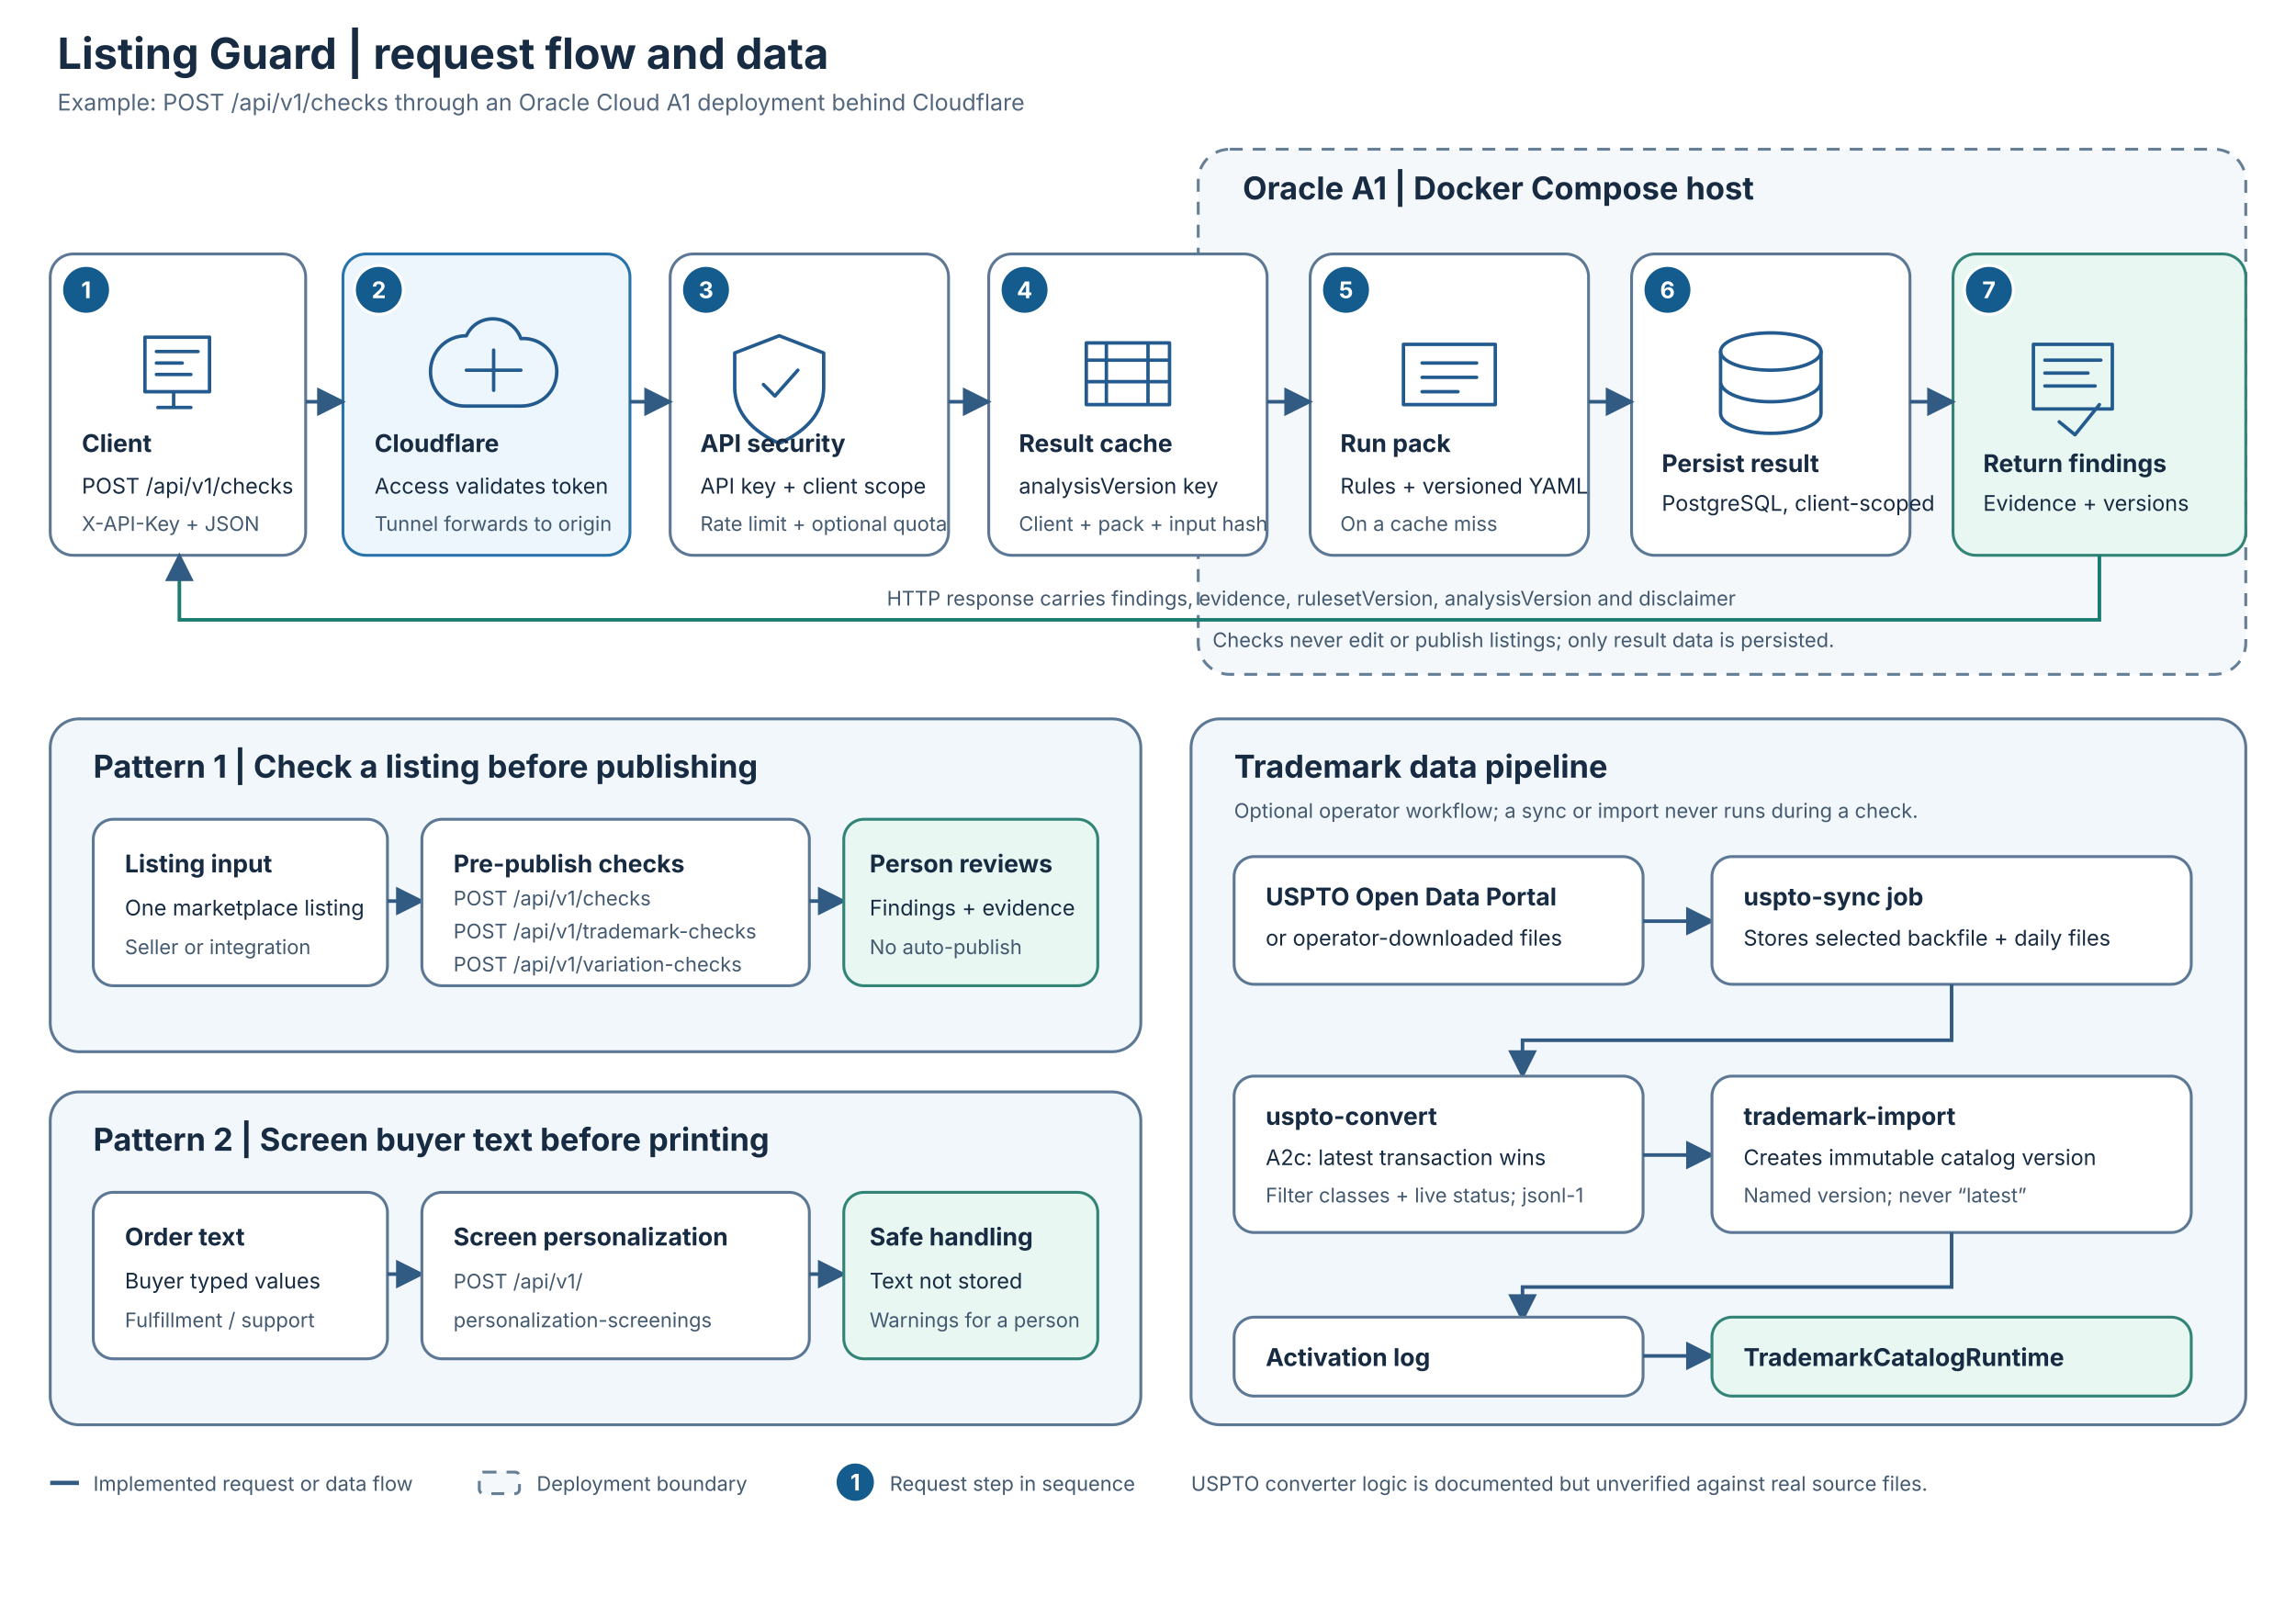
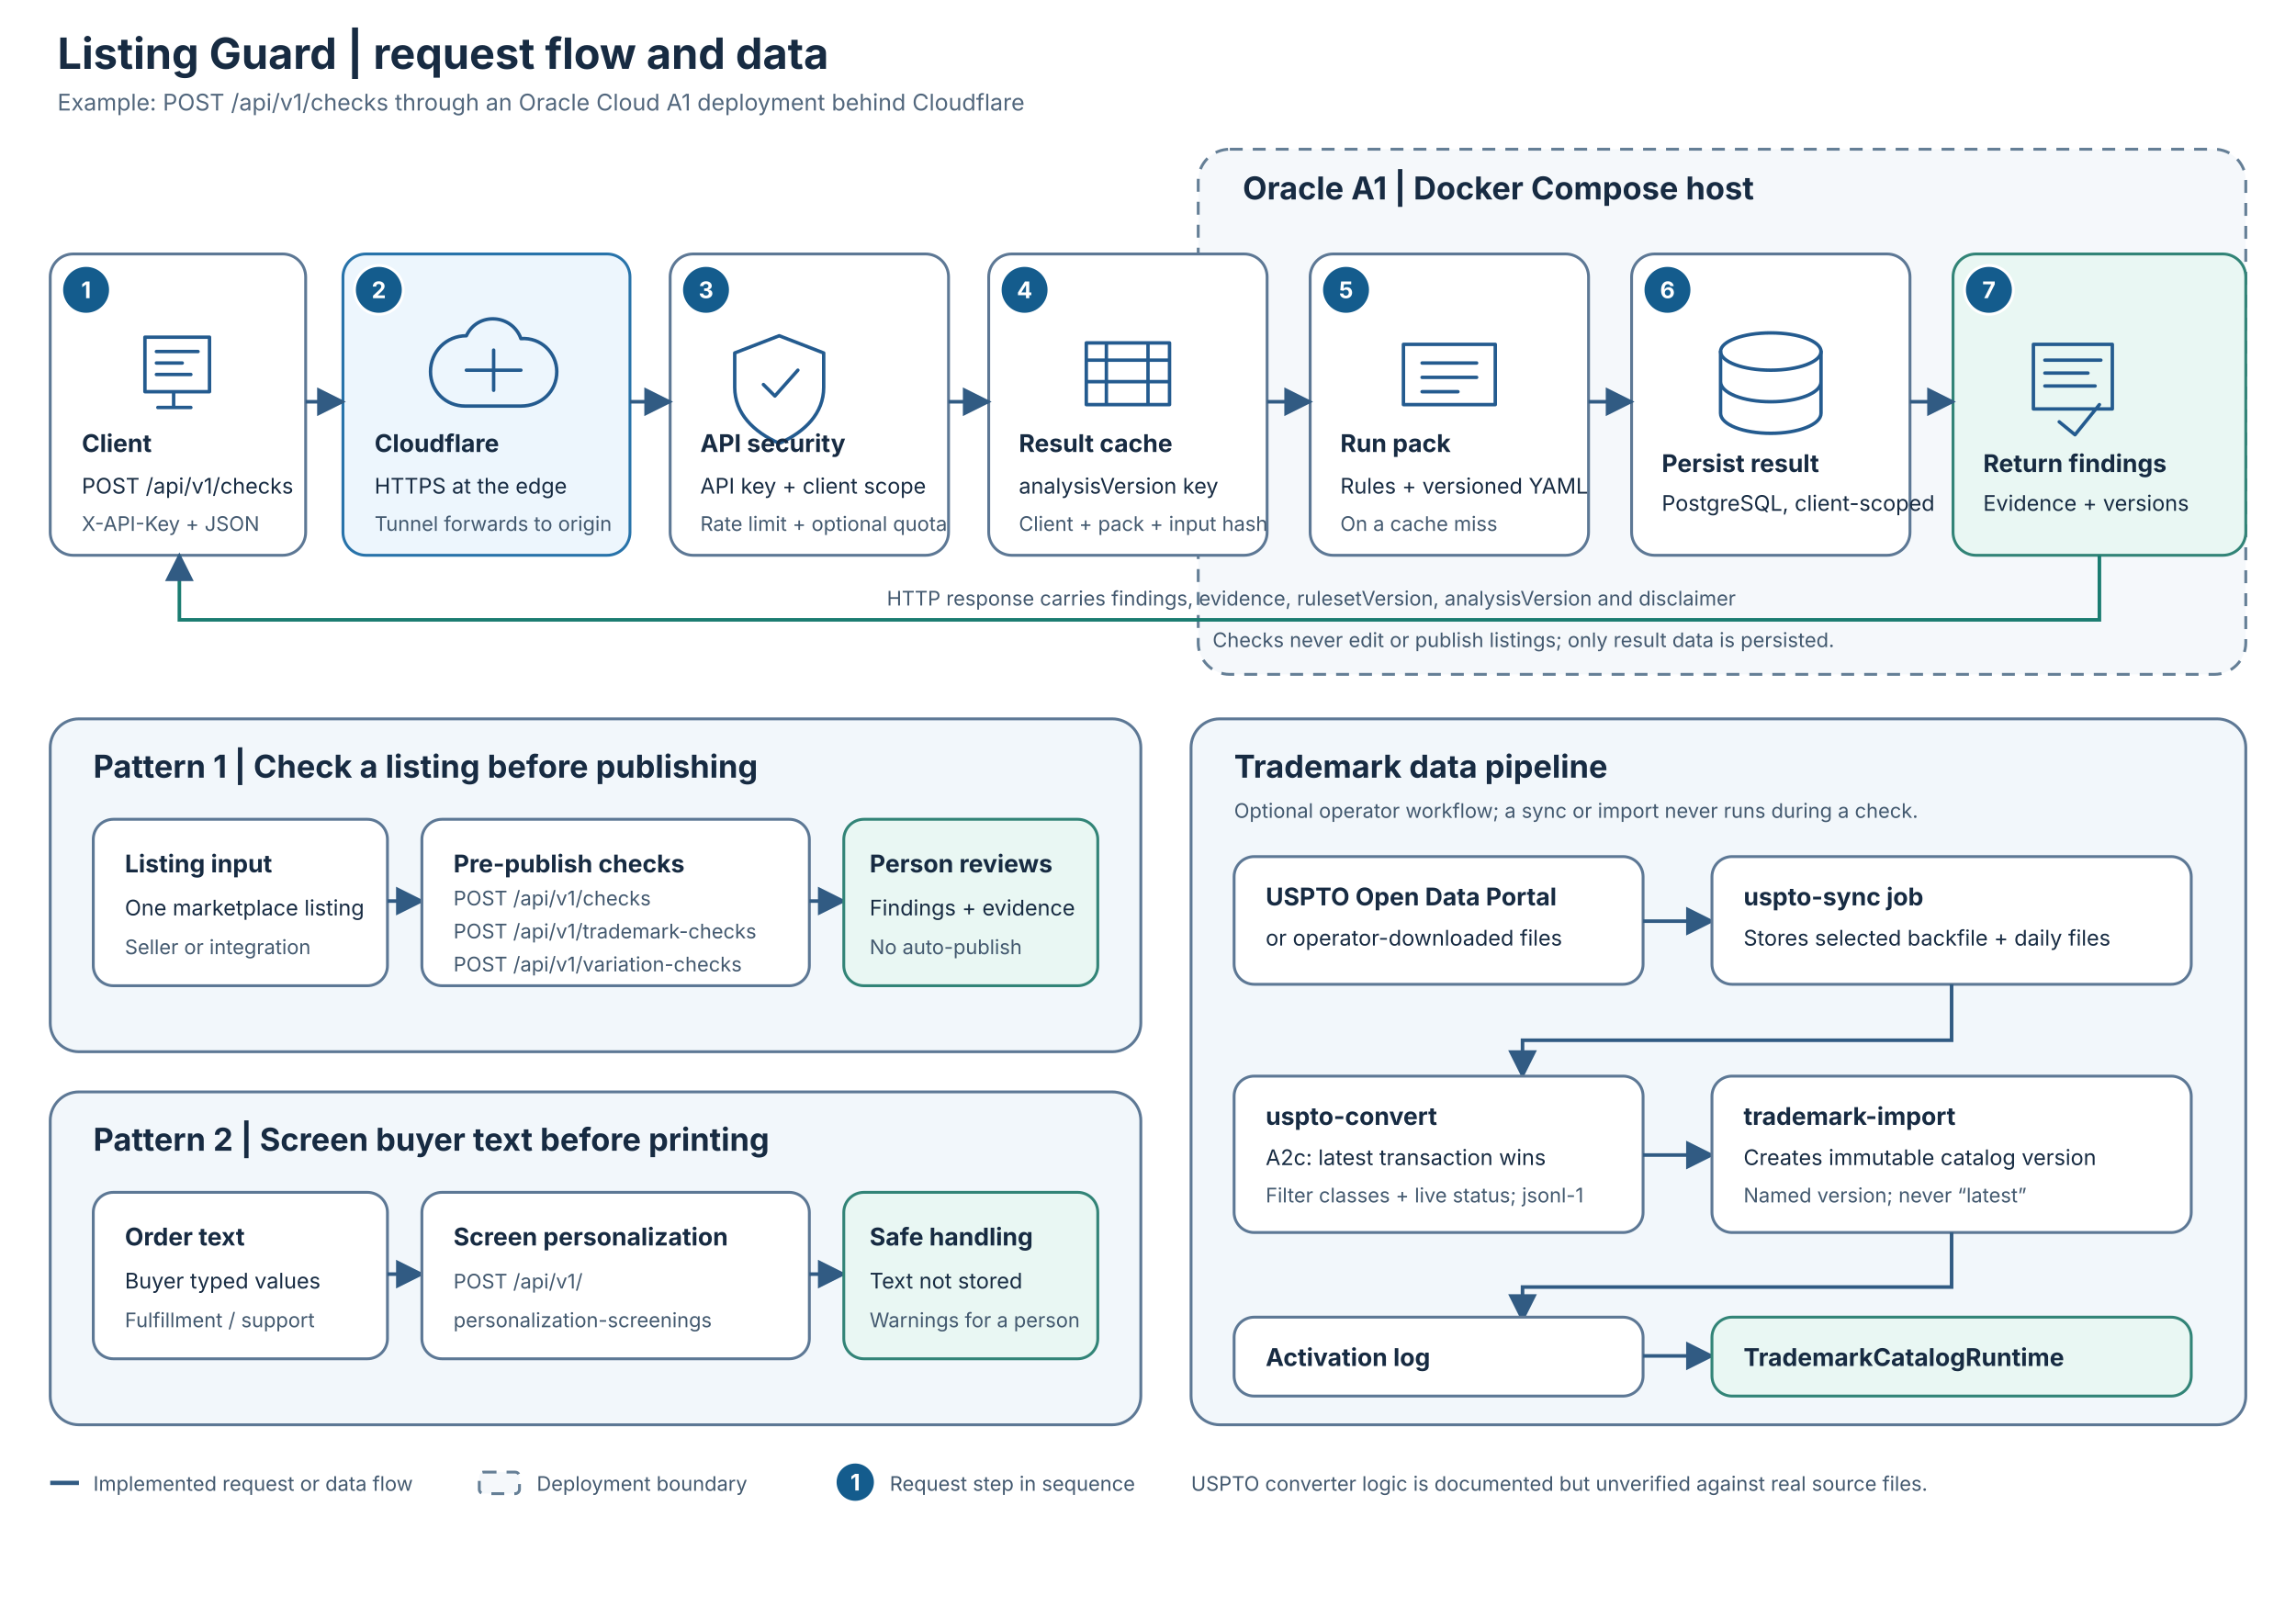
<svg xmlns="http://www.w3.org/2000/svg" width="1600" height="1120" viewBox="0 0 1600 1120" role="img" aria-labelledby="title desc">
  <defs>
    <marker id="arrow" viewBox="0 0 10 10" refX="9" refY="5" markerWidth="8" markerHeight="8" orient="auto">
      <path d="M0 0 10 5 0 10Z" fill="#315b83" />
    </marker>
    <style>
      text{font-family:system-ui,-apple-system,BlinkMacSystemFont,"Segoe UI",sans-serif;fill:#172b42}.title{font-size:30px;font-weight:700}.subtitle{font-size:16px;fill:#52677d}.head{font-size:22px;font-weight:700}.label{font-size:17px;font-weight:700}.body{font-size:15px}.small{font-size:14px;fill:#43596f}.tiny{font-size:14px;font-weight:700}
      .card{fill:#fff;stroke:#5d7895;stroke-width:2}.soft{fill:#f2f7fb;stroke:#5d7895;stroke-width:2}.cloud{fill:#edf6fd;stroke:#2873aa;stroke-width:2}.host{fill:#f5f8fb;stroke:#657f96;stroke-width:2;stroke-dasharray:9 7}.line{fill:none;stroke:#315b83;stroke-width:2.5;marker-end:url(#arrow)}.return{fill:none;stroke:#1b7c71;stroke-width:2.5;marker-end:url(#arrow)}.step{fill:#145c8d;stroke:#fff;stroke-width:2}.steptext{font-size:16px;font-weight:700;fill:#fff;text-anchor:middle;dominant-baseline:central}.icon{fill:none;stroke:#245b8f;stroke-width:2.4;stroke-linecap:round;stroke-linejoin:round}.green{fill:#e9f7f3;stroke:#328477;stroke-width:2}.orange{fill:#fff7ec;stroke:#b77a27;stroke-width:2}
    </style>
  </defs>
  <rect width="1600" height="1120" fill="#fff" />
  <text x="40" y="48" class="title">Listing Guard | request flow and data</text>
  <text x="40" y="77" class="subtitle">Example: POST /api/v1/checks through an Oracle Cloud A1 deployment behind Cloudflare</text>
  <rect x="835" y="104" width="730" height="366" rx="22" class="host" />
  <text x="866" y="139" class="head">Oracle A1 | Docker Compose host</text>
  <rect x="35" y="177" width="178" height="210" rx="16" class="card" />
  <circle cx="60" cy="202" r="17" class="step" />
  <text x="60" y="202" class="steptext">1</text>
  <path d="M101 235h45v38h-45zM109 245h29M109 253h18M109 261h24M121 274v10M110 284h23" class="icon" />
  <text x="57" y="315" class="label">Client</text>
  <text x="57" y="344" class="body">POST /api/v1/checks</text>
  <text x="57" y="370" class="small">X-API-Key + JSON</text>
  <rect x="239" y="177" width="200" height="210" rx="16" class="cloud" />
  <circle cx="264" cy="202" r="17" class="step" />
  <text x="264" y="202" class="steptext">2</text>
  <path d="M300 259c0-14 11-25 25-25 8-17 32-15 38 2 14-1 25 10 25 23 0 14-11 24-25 24h-39c-13 0-24-10-24-24zM325 258h38M344 244v28" class="icon" />
  <text x="261" y="315" class="label">Cloudflare</text>
-   <text x="261" y="344" class="body">Access validates token</text>
+   <text x="261" y="344" class="body">HTTPS at the edge</text>
  <text x="261" y="370" class="small">Tunnel forwards to origin</text>
  <rect x="467" y="177" width="194" height="210" rx="16" class="card" />
  <circle cx="492" cy="202" r="17" class="step" />
  <text x="492" y="202" class="steptext">3</text>
  <path d="M543 234l31 12v24c0 18-13 31-31 39-18-8-31-21-31-39v-24zM532 268l8 8 16-18" class="icon" />
  <text x="488" y="315" class="label">API security</text>
  <text x="488" y="344" class="body">API key + client scope</text>
  <text x="488" y="370" class="small">Rate limit + optional quota</text>
  <rect x="689" y="177" width="194" height="210" rx="16" class="card" />
  <circle cx="714" cy="202" r="17" class="step" />
  <text x="714" y="202" class="steptext">4</text>
  <path d="M757 239h58v43h-58zM757 251h58M757 266h58M771 239v43M800 239v43" class="icon" />
  <text x="710" y="315" class="label">Result cache</text>
  <text x="710" y="344" class="body">analysisVersion key</text>
  <text x="710" y="370" class="small">Client + pack + input hash</text>
  <rect x="913" y="177" width="194" height="210" rx="16" class="card" />
  <circle cx="938" cy="202" r="17" class="step" />
  <text x="938" y="202" class="steptext">5</text>
  <path d="M978 240h64v42h-64zM991 253h38M991 263h38M991 273h25" class="icon" />
  <text x="934" y="315" class="label">Run pack</text>
  <text x="934" y="344" class="body">Rules + versioned YAML</text>
  <text x="934" y="370" class="small">On a cache miss</text>
  <rect x="1137" y="177" width="194" height="210" rx="16" class="card" />
  <circle cx="1162" cy="202" r="17" class="step" />
  <text x="1162" y="202" class="steptext">6</text>
  <ellipse cx="1234" cy="245" rx="35" ry="13" class="icon" />
  <path d="M1199 245v43c0 8 16 14 35 14s35-6 35-14v-43M1199 266c0 8 16 14 35 14s35-6 35-14" class="icon" />
  <text x="1158" y="329" class="label">Persist result</text>
  <text x="1158" y="356" class="body">PostgreSQL, client-scoped</text>
  <rect x="1361" y="177" width="204" height="210" rx="16" class="green" />
  <circle cx="1386" cy="202" r="17" class="step" />
  <text x="1386" y="202" class="steptext">7</text>
  <path d="M1417 240h55v45h-55zM1425 251h39M1425 260h30M1425 269h35M1435 294l11 9 17-21" class="icon" />
  <text x="1382" y="329" class="label">Return findings</text>
  <text x="1382" y="356" class="body">Evidence + versions</text>
  <path d="M213 280h26" class="line" />
  <path d="M439 280h28" class="line" />
  <path d="M661 280h28" class="line" />
  <path d="M883 280h30" class="line" />
  <path d="M1107 280h30" class="line" />
  <path d="M1331 280h30" class="line" />
  <path d="M1463 387v45H125v-45" class="return" />
  <text x="618" y="422" class="small">HTTP response carries findings, evidence, rulesetVersion, analysisVersion and disclaimer</text>
  <text x="845" y="451" class="small">Checks never edit or publish listings; only result data is persisted.</text>
  <rect x="35" y="501" width="760" height="232" rx="20" class="soft" />
  <text x="65" y="542" class="head">Pattern 1 | Check a listing before publishing</text>
  <rect x="65" y="571" width="205" height="116" rx="14" class="card" />
  <text x="87" y="608" class="label">Listing input</text>
  <text x="87" y="638" class="body">One marketplace listing</text>
  <text x="87" y="665" class="small">Seller or integration</text>
  <path d="M270 628h24" class="line" />
  <rect x="294" y="571" width="270" height="116" rx="14" class="card" />
  <text x="316" y="608" class="label">Pre-publish checks</text>
  <text x="316" y="631" class="small">POST /api/v1/checks</text>
  <text x="316" y="654" class="small">POST /api/v1/trademark-checks</text>
  <text x="316" y="677" class="small">POST /api/v1/variation-checks</text>
  <path d="M564 628h24" class="line" />
  <rect x="588" y="571" width="177" height="116" rx="14" class="green" />
  <text x="606" y="608" class="label">Person reviews</text>
  <text x="606" y="638" class="body">Findings + evidence</text>
  <text x="606" y="665" class="small">No auto-publish</text>
  <rect x="35" y="761" width="760" height="232" rx="20" class="soft" />
  <text x="65" y="802" class="head">Pattern 2 | Screen buyer text before printing</text>
  <rect x="65" y="831" width="205" height="116" rx="14" class="card" />
  <text x="87" y="868" class="label">Order text</text>
  <text x="87" y="898" class="body">Buyer typed values</text>
  <text x="87" y="925" class="small">Fulfillment / support</text>
  <path d="M270 888h24" class="line" />
  <rect x="294" y="831" width="270" height="116" rx="14" class="card" />
  <text x="316" y="868" class="label">Screen personalization</text>
  <text x="316" y="898" class="small">POST /api/v1/</text>
  <text x="316" y="925" class="small">personalization-screenings</text>
  <path d="M564 888h24" class="line" />
  <rect x="588" y="831" width="177" height="116" rx="14" class="green" />
  <text x="606" y="868" class="label">Safe handling</text>
  <text x="606" y="898" class="body">Text not stored</text>
  <text x="606" y="925" class="small">Warnings for a person</text>
  <rect x="830" y="501" width="735" height="492" rx="20" class="soft" />
  <text x="860" y="542" class="head">Trademark data pipeline</text>
  <text x="860" y="570" class="small">Optional operator workflow; a sync or import never runs during a check.</text>
  <rect x="860" y="597" width="285" height="89" rx="14" class="card" />
  <text x="882" y="631" class="label">USPTO Open Data Portal</text>
  <text x="882" y="659" class="body">or operator-downloaded files</text>
  <path d="M1145 642h48" class="line" />
  <rect x="1193" y="597" width="334" height="89" rx="14" class="card" />
  <text x="1215" y="631" class="label">uspto-sync job</text>
  <text x="1215" y="659" class="body">Stores selected backfile + daily files</text>
  <path d="M1360 686v39h-299v25" class="line" />
  <rect x="860" y="750" width="285" height="109" rx="14" class="card" />
  <text x="882" y="784" class="label">uspto-convert</text>
  <text x="882" y="812" class="body">A2c: latest transaction wins</text>
  <text x="882" y="838" class="small">Filter classes + live status; jsonl-1</text>
  <path d="M1145 805h48" class="line" />
  <rect x="1193" y="750" width="334" height="109" rx="14" class="card" />
  <text x="1215" y="784" class="label">trademark-import</text>
  <text x="1215" y="812" class="body">Creates immutable catalog version</text>
  <text x="1215" y="838" class="small">Named version; never “latest”</text>
  <path d="M1360 859v38h-299v23" class="line" />
  <rect x="860" y="918" width="285" height="55" rx="14" class="card" />
  <text x="882" y="952" class="label">Activation log</text>
  <path d="M1145 945h48" class="line" />
  <rect x="1193" y="918" width="334" height="55" rx="14" class="green" />
  <text x="1215" y="952" class="label">TrademarkCatalogRuntime</text>
  <rect x="35" y="1032" width="20" height="3" fill="#315b83" />
  <text x="65" y="1039" class="small">Implemented request or data flow</text>
  <rect x="334" y="1026" width="28" height="15" rx="3" class="host" />
  <text x="374" y="1039" class="small">Deployment boundary</text>
  <circle cx="596" cy="1033" r="14" class="step" />
  <text x="596" y="1033" class="steptext">1</text>
  <text x="620" y="1039" class="small">Request step in sequence</text>
  <text x="830" y="1039" class="small">USPTO converter logic is documented but unverified against real source files.</text>
</svg>
